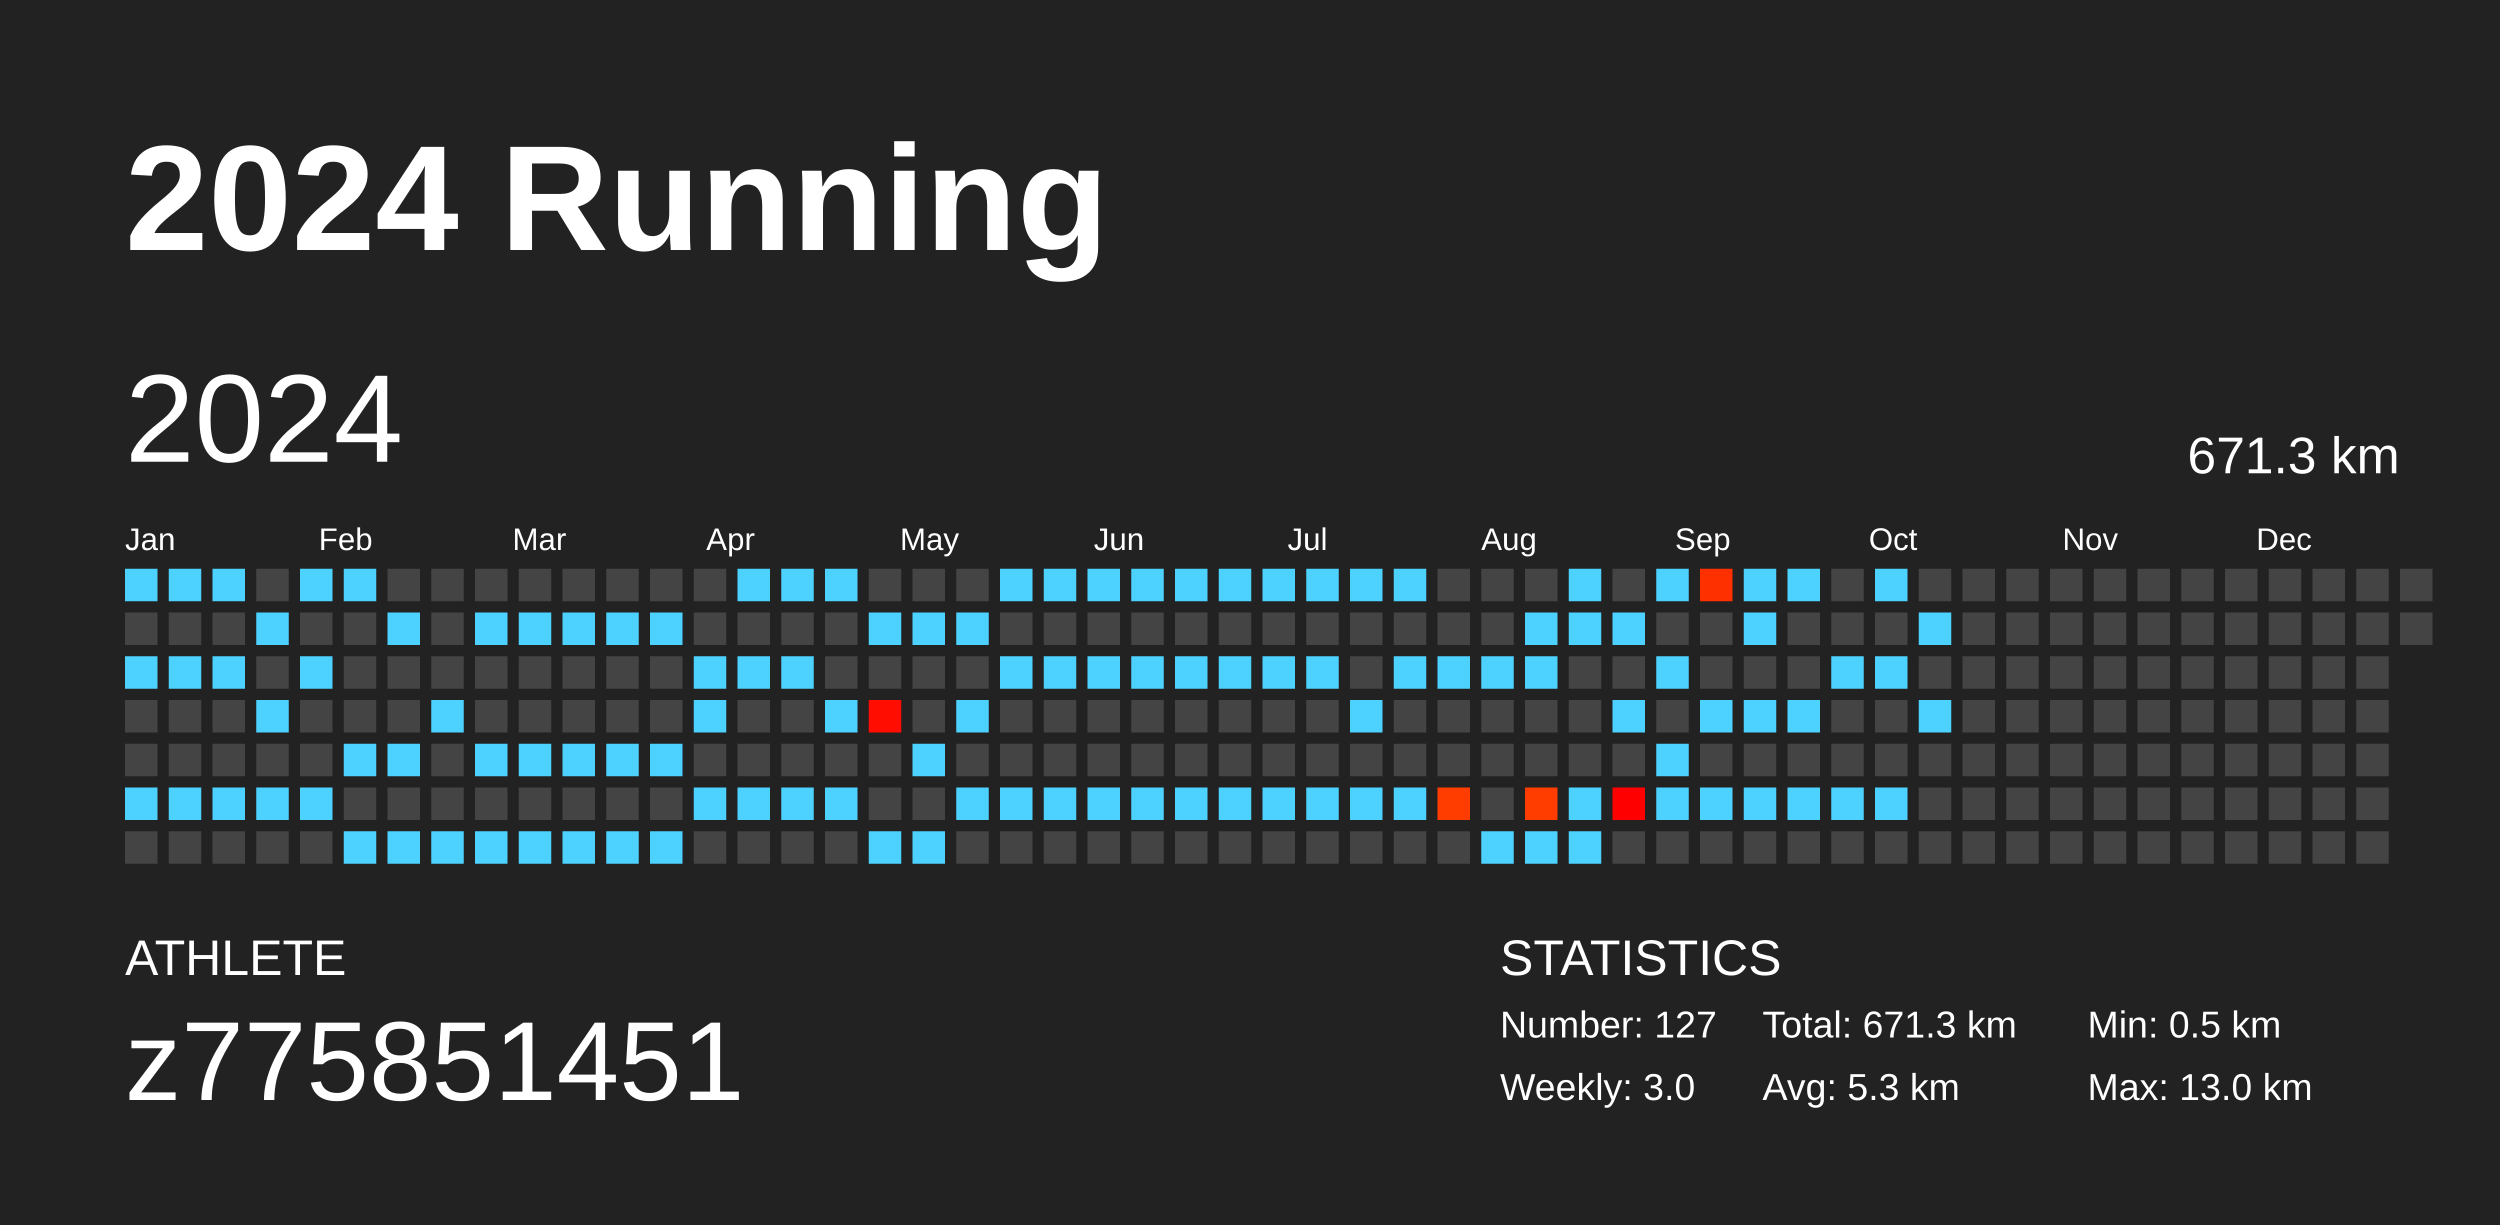
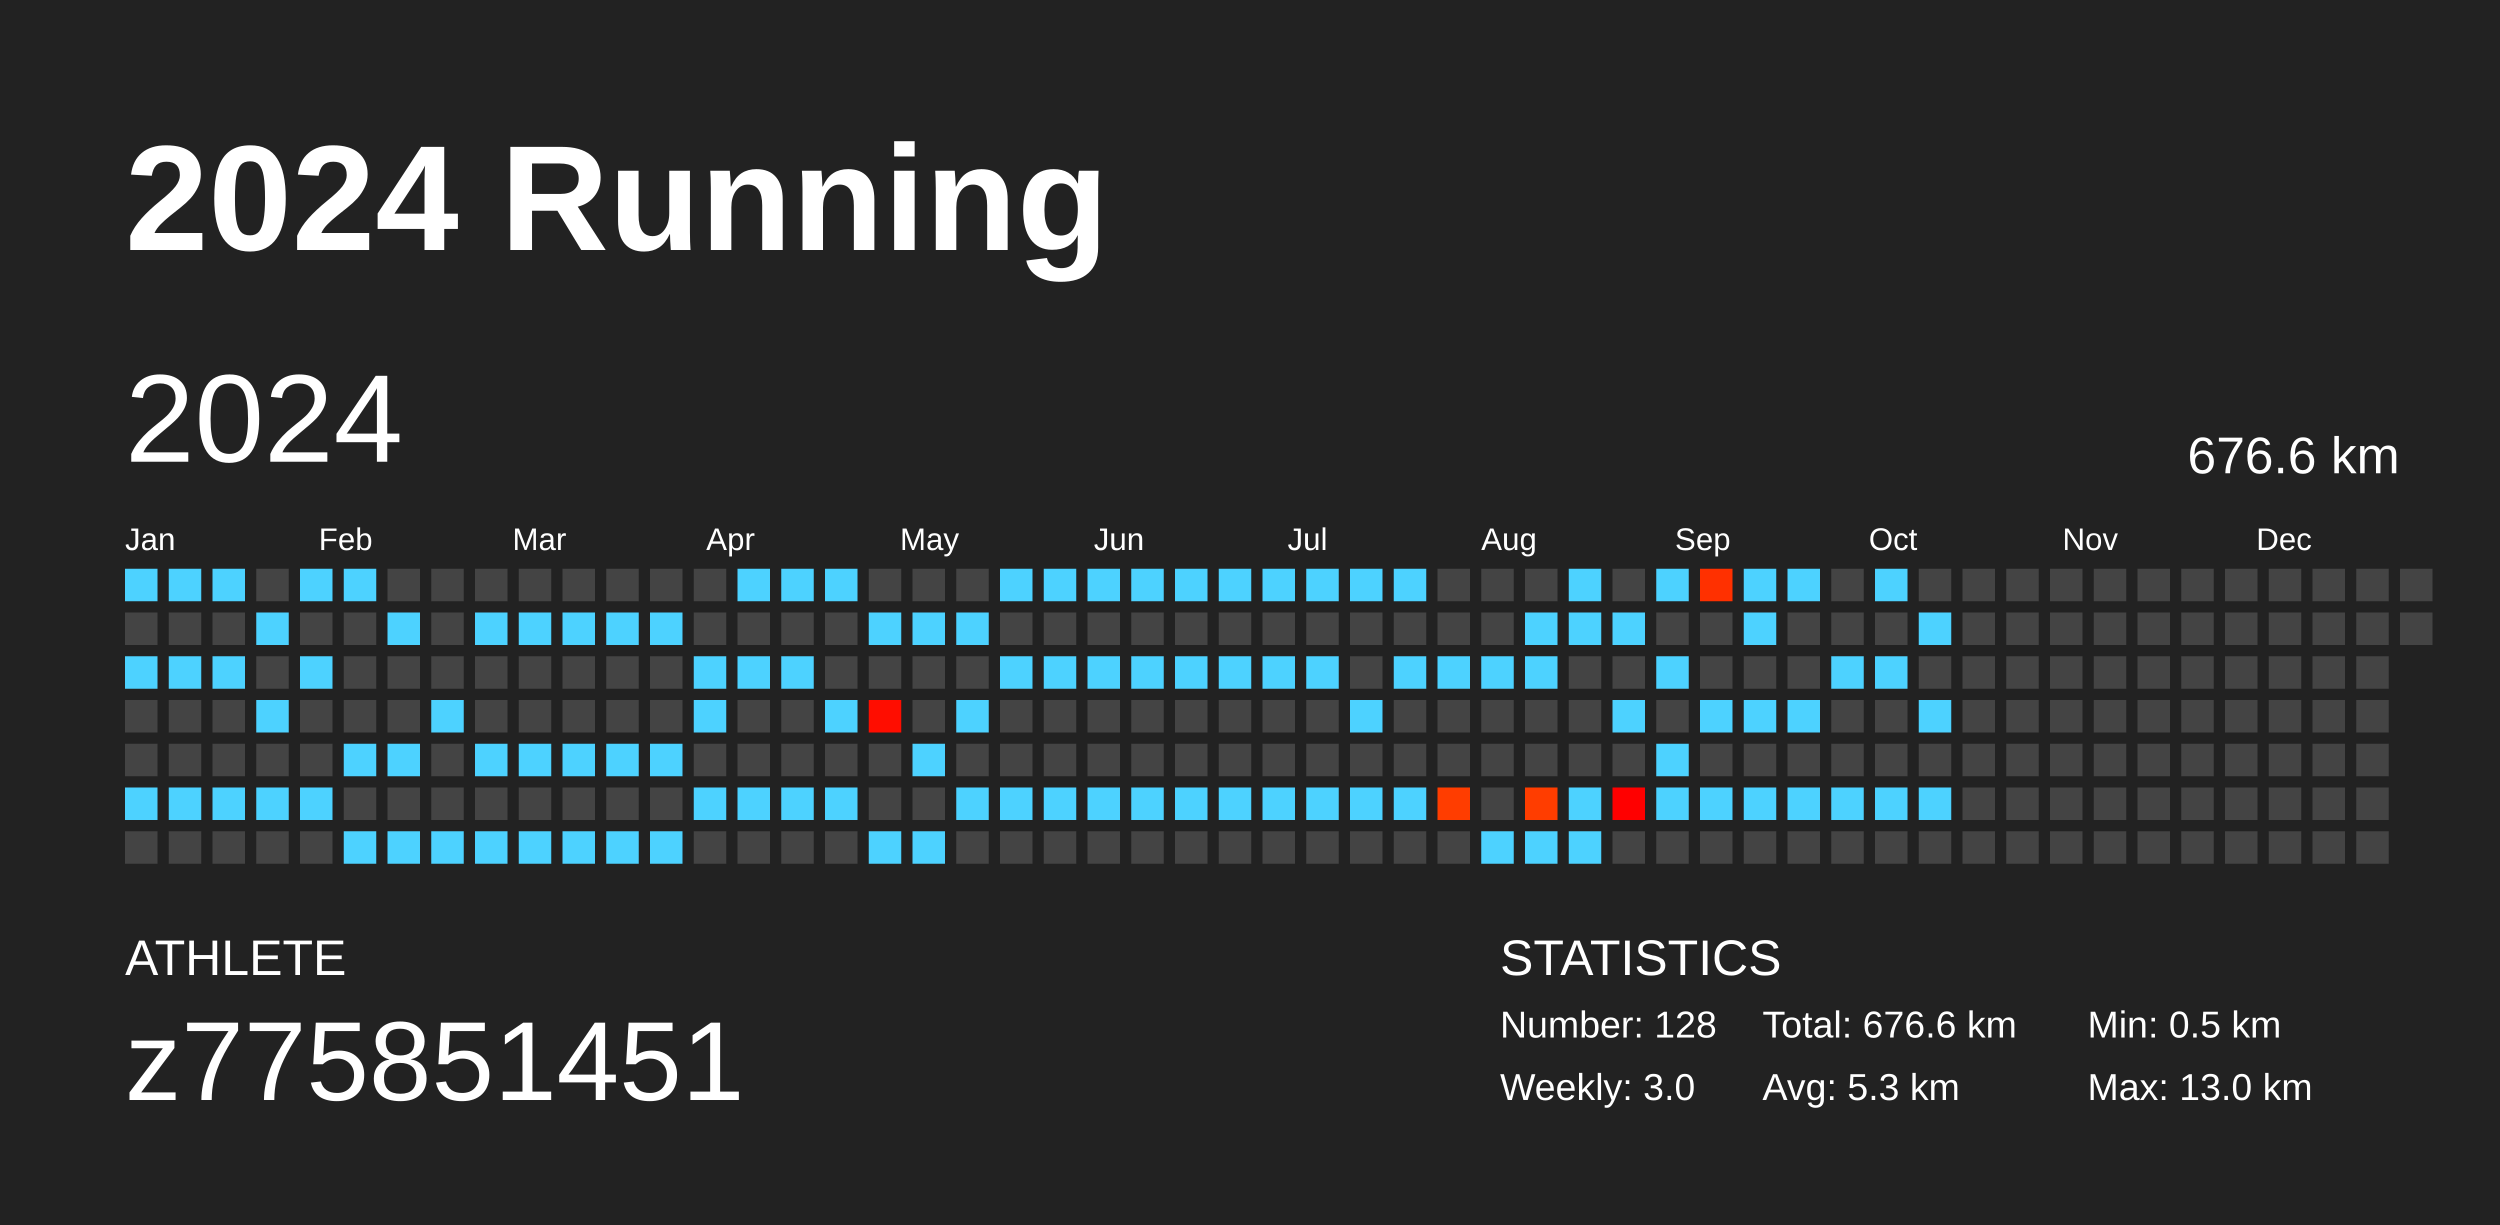
<svg xmlns="http://www.w3.org/2000/svg" baseProfile="full" height="98mm" version="1.1" viewBox="0,0,200,98" width="200mm">
  <defs />
  <rect fill="#222222" height="98" width="200" x="0" y="0" />
  <text fill="#FFFFFF" style="font-size:12px; font-family:Arial; font-weight:bold;" x="10" y="20">2024 Running</text>
  <text fill="#FFFFFF" style="font-size:4px; font-family:Arial" x="10" y="78">ATHLETE</text>
  <text fill="#FFFFFF" style="font-size:9px; font-family:Arial" x="10" y="88">z775851451</text>
  <text fill="#FFFFFF" style="font-size:4px; font-family:Arial" x="120" y="78">STATISTICS</text>
-   <text fill="#FFFFFF" style="font-size:3px; font-family:Arial" x="120" y="83">Number: 127</text>
+   <text fill="#FFFFFF" style="font-size:3px; font-family:Arial" x="120" y="83">Number: 128</text>
  <text fill="#FFFFFF" style="font-size:3px; font-family:Arial" x="120" y="88">Weekly: 3.0</text>
-   <text fill="#FFFFFF" style="font-size:3px; font-family:Arial" x="141" y="83">Total: 671.3 km</text>
+   <text fill="#FFFFFF" style="font-size:3px; font-family:Arial" x="141" y="83">Total: 676.6 km</text>
  <text fill="#FFFFFF" style="font-size:3px; font-family:Arial" x="141" y="88">Avg: 5.3 km</text>
  <text fill="#FFFFFF" style="font-size:3px; font-family:Arial" x="167" y="83">Min: 0.5 km</text>
  <text fill="#FFFFFF" style="font-size:3px; font-family:Arial" x="167" y="88">Max: 13.0 km</text>
  <text dominant-baseline="hanging" fill="#FFFFFF" style="font-size:10.0px; font-family:Arial;" x="10" y="30">2024</text>
-   <text dominant-baseline="hanging" fill="#FFFFFF" style="font-size:4.125px; font-family:Arial;" x="175" y="35">671.3 km</text>
+   <text dominant-baseline="hanging" fill="#FFFFFF" style="font-size:4.125px; font-family:Arial;" x="175" y="35">676.6 km</text>
  <text fill="#FFFFFF" style="font-size:2.5px; font-family:Arial" x="10.0" y="44">Jan</text>
  <text fill="#FFFFFF" style="font-size:2.5px; font-family:Arial" x="25.5" y="44">Feb</text>
  <text fill="#FFFFFF" style="font-size:2.5px; font-family:Arial" x="41.0" y="44">Mar</text>
  <text fill="#FFFFFF" style="font-size:2.5px; font-family:Arial" x="56.5" y="44">Apr</text>
  <text fill="#FFFFFF" style="font-size:2.5px; font-family:Arial" x="72.0" y="44">May</text>
  <text fill="#FFFFFF" style="font-size:2.5px; font-family:Arial" x="87.5" y="44">Jun</text>
  <text fill="#FFFFFF" style="font-size:2.5px; font-family:Arial" x="103.0" y="44">Jul</text>
  <text fill="#FFFFFF" style="font-size:2.5px; font-family:Arial" x="118.5" y="44">Aug</text>
  <text fill="#FFFFFF" style="font-size:2.5px; font-family:Arial" x="134.0" y="44">Sep</text>
  <text fill="#FFFFFF" style="font-size:2.5px; font-family:Arial" x="149.5" y="44">Oct</text>
  <text fill="#FFFFFF" style="font-size:2.5px; font-family:Arial" x="165.0" y="44">Nov</text>
  <text fill="#FFFFFF" style="font-size:2.5px; font-family:Arial" x="180.5" y="44">Dec</text>
  <rect fill="#4dd2ff" height="2.6" width="2.6" x="10.0" y="45.5" />
  <rect fill="#444444" height="2.6" width="2.6" x="10.0" y="49.0" />
  <rect fill="#4dd2ff" height="2.6" width="2.6" x="10.0" y="52.5" />
  <rect fill="#444444" height="2.6" width="2.6" x="10.0" y="56.0" />
  <rect fill="#444444" height="2.6" width="2.6" x="10.0" y="59.5" />
  <rect fill="#4dd2ff" height="2.6" width="2.6" x="10.0" y="63.0" />
  <rect fill="#444444" height="2.6" width="2.6" x="10.0" y="66.5" />
  <rect fill="#4dd2ff" height="2.6" width="2.6" x="13.5" y="45.5" />
  <rect fill="#444444" height="2.6" width="2.6" x="13.5" y="49.0" />
  <rect fill="#4dd2ff" height="2.6" width="2.6" x="13.5" y="52.5" />
  <rect fill="#444444" height="2.6" width="2.6" x="13.5" y="56.0" />
  <rect fill="#444444" height="2.6" width="2.6" x="13.5" y="59.5" />
  <rect fill="#4dd2ff" height="2.6" width="2.6" x="13.5" y="63.0" />
  <rect fill="#444444" height="2.6" width="2.6" x="13.5" y="66.5" />
  <rect fill="#4dd2ff" height="2.6" width="2.6" x="17.0" y="45.5" />
  <rect fill="#444444" height="2.6" width="2.6" x="17.0" y="49.0" />
  <rect fill="#4dd2ff" height="2.6" width="2.6" x="17.0" y="52.5" />
  <rect fill="#444444" height="2.6" width="2.6" x="17.0" y="56.0" />
  <rect fill="#444444" height="2.6" width="2.6" x="17.0" y="59.5" />
  <rect fill="#4dd2ff" height="2.6" width="2.6" x="17.0" y="63.0" />
  <rect fill="#444444" height="2.6" width="2.6" x="17.0" y="66.5" />
  <rect fill="#444444" height="2.6" width="2.6" x="20.5" y="45.5" />
  <rect fill="#4dd2ff" height="2.6" width="2.6" x="20.5" y="49.0" />
  <rect fill="#444444" height="2.6" width="2.6" x="20.5" y="52.5" />
  <rect fill="#4dd2ff" height="2.6" width="2.6" x="20.5" y="56.0" />
  <rect fill="#444444" height="2.6" width="2.6" x="20.5" y="59.5" />
  <rect fill="#4dd2ff" height="2.6" width="2.6" x="20.5" y="63.0" />
  <rect fill="#444444" height="2.6" width="2.6" x="20.5" y="66.5" />
  <rect fill="#4dd2ff" height="2.6" width="2.6" x="24.0" y="45.5" />
  <rect fill="#444444" height="2.6" width="2.6" x="24.0" y="49.0" />
  <rect fill="#4dd2ff" height="2.6" width="2.6" x="24.0" y="52.5" />
  <rect fill="#444444" height="2.6" width="2.6" x="24.0" y="56.0" />
  <rect fill="#444444" height="2.6" width="2.6" x="24.0" y="59.5" />
  <rect fill="#4dd2ff" height="2.6" width="2.6" x="24.0" y="63.0" />
  <rect fill="#444444" height="2.6" width="2.6" x="24.0" y="66.5" />
  <rect fill="#4dd2ff" height="2.6" width="2.6" x="27.5" y="45.5" />
  <rect fill="#444444" height="2.6" width="2.6" x="27.5" y="49.0" />
  <rect fill="#444444" height="2.6" width="2.6" x="27.5" y="52.5" />
  <rect fill="#444444" height="2.6" width="2.6" x="27.5" y="56.0" />
  <rect fill="#4dd2ff" height="2.6" width="2.6" x="27.5" y="59.5" />
  <rect fill="#444444" height="2.6" width="2.6" x="27.5" y="63.0" />
  <rect fill="#4dd2ff" height="2.6" width="2.6" x="27.5" y="66.5" />
  <rect fill="#444444" height="2.6" width="2.6" x="31.0" y="45.5" />
  <rect fill="#4dd2ff" height="2.6" width="2.6" x="31.0" y="49.0" />
  <rect fill="#444444" height="2.6" width="2.6" x="31.0" y="52.5" />
  <rect fill="#444444" height="2.6" width="2.6" x="31.0" y="56.0" />
  <rect fill="#4dd2ff" height="2.6" width="2.6" x="31.0" y="59.5" />
  <rect fill="#444444" height="2.6" width="2.6" x="31.0" y="63.0" />
  <rect fill="#4dd2ff" height="2.6" width="2.6" x="31.0" y="66.5" />
  <rect fill="#444444" height="2.6" width="2.6" x="34.5" y="45.5" />
  <rect fill="#444444" height="2.6" width="2.6" x="34.5" y="49.0" />
  <rect fill="#444444" height="2.6" width="2.6" x="34.5" y="52.5" />
  <rect fill="#4dd2ff" height="2.6" width="2.6" x="34.5" y="56.0" />
  <rect fill="#444444" height="2.6" width="2.6" x="34.5" y="59.5" />
  <rect fill="#444444" height="2.6" width="2.6" x="34.5" y="63.0" />
  <rect fill="#4dd2ff" height="2.6" width="2.6" x="34.5" y="66.5" />
  <rect fill="#444444" height="2.6" width="2.6" x="38.0" y="45.5" />
  <rect fill="#4dd2ff" height="2.6" width="2.6" x="38.0" y="49.0" />
  <rect fill="#444444" height="2.6" width="2.6" x="38.0" y="52.5" />
  <rect fill="#444444" height="2.6" width="2.6" x="38.0" y="56.0" />
  <rect fill="#4dd2ff" height="2.6" width="2.6" x="38.0" y="59.5" />
  <rect fill="#444444" height="2.6" width="2.6" x="38.0" y="63.0" />
  <rect fill="#4dd2ff" height="2.6" width="2.6" x="38.0" y="66.5" />
  <rect fill="#444444" height="2.6" width="2.6" x="41.5" y="45.5" />
  <rect fill="#4dd2ff" height="2.6" width="2.6" x="41.5" y="49.0" />
  <rect fill="#444444" height="2.6" width="2.6" x="41.5" y="52.5" />
  <rect fill="#444444" height="2.6" width="2.6" x="41.5" y="56.0" />
  <rect fill="#4dd2ff" height="2.6" width="2.6" x="41.5" y="59.5" />
  <rect fill="#444444" height="2.6" width="2.6" x="41.5" y="63.0" />
  <rect fill="#4dd2ff" height="2.6" width="2.6" x="41.5" y="66.5" />
  <rect fill="#444444" height="2.6" width="2.6" x="45.0" y="45.5" />
  <rect fill="#4dd2ff" height="2.6" width="2.6" x="45.0" y="49.0" />
  <rect fill="#444444" height="2.6" width="2.6" x="45.0" y="52.5" />
  <rect fill="#444444" height="2.6" width="2.6" x="45.0" y="56.0" />
  <rect fill="#4dd2ff" height="2.6" width="2.6" x="45.0" y="59.5" />
  <rect fill="#444444" height="2.6" width="2.6" x="45.0" y="63.0" />
  <rect fill="#4dd2ff" height="2.6" width="2.6" x="45.0" y="66.5" />
  <rect fill="#444444" height="2.6" width="2.6" x="48.5" y="45.5" />
  <rect fill="#4dd2ff" height="2.6" width="2.6" x="48.5" y="49.0" />
  <rect fill="#444444" height="2.6" width="2.6" x="48.5" y="52.5" />
  <rect fill="#444444" height="2.6" width="2.6" x="48.5" y="56.0" />
  <rect fill="#4dd2ff" height="2.6" width="2.6" x="48.5" y="59.5" />
  <rect fill="#444444" height="2.6" width="2.6" x="48.5" y="63.0" />
  <rect fill="#4dd2ff" height="2.6" width="2.6" x="48.5" y="66.5" />
  <rect fill="#444444" height="2.6" width="2.6" x="52.0" y="45.5" />
  <rect fill="#4dd2ff" height="2.6" width="2.6" x="52.0" y="49.0" />
  <rect fill="#444444" height="2.6" width="2.6" x="52.0" y="52.5" />
  <rect fill="#444444" height="2.6" width="2.6" x="52.0" y="56.0" />
  <rect fill="#4dd2ff" height="2.6" width="2.6" x="52.0" y="59.5" />
  <rect fill="#444444" height="2.6" width="2.6" x="52.0" y="63.0" />
  <rect fill="#4dd2ff" height="2.6" width="2.6" x="52.0" y="66.5" />
  <rect fill="#444444" height="2.6" width="2.6" x="55.5" y="45.5" />
  <rect fill="#444444" height="2.6" width="2.6" x="55.5" y="49.0" />
  <rect fill="#4dd2ff" height="2.6" width="2.6" x="55.5" y="52.5" />
  <rect fill="#4dd2ff" height="2.6" width="2.6" x="55.5" y="56.0" />
  <rect fill="#444444" height="2.6" width="2.6" x="55.5" y="59.5" />
  <rect fill="#4dd2ff" height="2.6" width="2.6" x="55.5" y="63.0" />
  <rect fill="#444444" height="2.6" width="2.6" x="55.5" y="66.5" />
  <rect fill="#4dd2ff" height="2.6" width="2.6" x="59.0" y="45.5" />
  <rect fill="#444444" height="2.6" width="2.6" x="59.0" y="49.0" />
  <rect fill="#4dd2ff" height="2.6" width="2.6" x="59.0" y="52.5" />
  <rect fill="#444444" height="2.6" width="2.6" x="59.0" y="56.0" />
  <rect fill="#444444" height="2.6" width="2.6" x="59.0" y="59.5" />
  <rect fill="#4dd2ff" height="2.6" width="2.6" x="59.0" y="63.0" />
  <rect fill="#444444" height="2.6" width="2.6" x="59.0" y="66.5" />
  <rect fill="#4dd2ff" height="2.6" width="2.6" x="62.5" y="45.5" />
  <rect fill="#444444" height="2.6" width="2.6" x="62.5" y="49.0" />
  <rect fill="#4dd2ff" height="2.6" width="2.6" x="62.5" y="52.5" />
  <rect fill="#444444" height="2.6" width="2.6" x="62.5" y="56.0" />
  <rect fill="#444444" height="2.6" width="2.6" x="62.5" y="59.5" />
  <rect fill="#4dd2ff" height="2.6" width="2.6" x="62.5" y="63.0" />
  <rect fill="#444444" height="2.6" width="2.6" x="62.5" y="66.5" />
  <rect fill="#4dd2ff" height="2.6" width="2.6" x="66.0" y="45.5" />
  <rect fill="#444444" height="2.6" width="2.6" x="66.0" y="49.0" />
  <rect fill="#444444" height="2.6" width="2.6" x="66.0" y="52.5" />
  <rect fill="#4dd2ff" height="2.6" width="2.6" x="66.0" y="56.0" />
  <rect fill="#444444" height="2.6" width="2.6" x="66.0" y="59.5" />
  <rect fill="#4dd2ff" height="2.6" width="2.6" x="66.0" y="63.0" />
  <rect fill="#444444" height="2.6" width="2.6" x="66.0" y="66.5" />
  <rect fill="#444444" height="2.6" width="2.6" x="69.5" y="45.5" />
  <rect fill="#4dd2ff" height="2.6" width="2.6" x="69.5" y="49.0" />
  <rect fill="#444444" height="2.6" width="2.6" x="69.5" y="52.5" />
  <rect fill="#ff0d00" height="2.6" width="2.6" x="69.5" y="56.0" />
  <rect fill="#444444" height="2.6" width="2.6" x="69.5" y="59.5" />
  <rect fill="#444444" height="2.6" width="2.6" x="69.5" y="63.0" />
  <rect fill="#4dd2ff" height="2.6" width="2.6" x="69.5" y="66.5" />
  <rect fill="#444444" height="2.6" width="2.6" x="73.0" y="45.5" />
  <rect fill="#4dd2ff" height="2.6" width="2.6" x="73.0" y="49.0" />
  <rect fill="#444444" height="2.6" width="2.6" x="73.0" y="52.5" />
  <rect fill="#444444" height="2.6" width="2.6" x="73.0" y="56.0" />
  <rect fill="#4dd2ff" height="2.6" width="2.6" x="73.0" y="59.5" />
  <rect fill="#444444" height="2.6" width="2.6" x="73.0" y="63.0" />
  <rect fill="#4dd2ff" height="2.6" width="2.6" x="73.0" y="66.5" />
  <rect fill="#444444" height="2.6" width="2.6" x="76.5" y="45.5" />
  <rect fill="#4dd2ff" height="2.6" width="2.6" x="76.5" y="49.0" />
  <rect fill="#444444" height="2.6" width="2.6" x="76.5" y="52.5" />
  <rect fill="#4dd2ff" height="2.6" width="2.6" x="76.5" y="56.0" />
  <rect fill="#444444" height="2.6" width="2.6" x="76.5" y="59.5" />
  <rect fill="#4dd2ff" height="2.6" width="2.6" x="76.5" y="63.0" />
  <rect fill="#444444" height="2.6" width="2.6" x="76.5" y="66.5" />
  <rect fill="#4dd2ff" height="2.6" width="2.6" x="80.0" y="45.5" />
  <rect fill="#444444" height="2.6" width="2.6" x="80.0" y="49.0" />
  <rect fill="#4dd2ff" height="2.6" width="2.6" x="80.0" y="52.5" />
  <rect fill="#444444" height="2.6" width="2.6" x="80.0" y="56.0" />
  <rect fill="#444444" height="2.6" width="2.6" x="80.0" y="59.5" />
  <rect fill="#4dd2ff" height="2.6" width="2.6" x="80.0" y="63.0" />
  <rect fill="#444444" height="2.6" width="2.6" x="80.0" y="66.5" />
  <rect fill="#4dd2ff" height="2.6" width="2.6" x="83.5" y="45.5" />
  <rect fill="#444444" height="2.6" width="2.6" x="83.5" y="49.0" />
  <rect fill="#4dd2ff" height="2.6" width="2.6" x="83.5" y="52.5" />
  <rect fill="#444444" height="2.6" width="2.6" x="83.5" y="56.0" />
  <rect fill="#444444" height="2.6" width="2.6" x="83.5" y="59.5" />
  <rect fill="#4dd2ff" height="2.6" width="2.6" x="83.5" y="63.0" />
  <rect fill="#444444" height="2.6" width="2.6" x="83.5" y="66.5" />
  <rect fill="#4dd2ff" height="2.6" width="2.6" x="87.0" y="45.5" />
  <rect fill="#444444" height="2.6" width="2.6" x="87.0" y="49.0" />
  <rect fill="#4dd2ff" height="2.6" width="2.6" x="87.0" y="52.5" />
  <rect fill="#444444" height="2.6" width="2.6" x="87.0" y="56.0" />
  <rect fill="#444444" height="2.6" width="2.6" x="87.0" y="59.5" />
  <rect fill="#4dd2ff" height="2.6" width="2.6" x="87.0" y="63.0" />
  <rect fill="#444444" height="2.6" width="2.6" x="87.0" y="66.5" />
  <rect fill="#4dd2ff" height="2.6" width="2.6" x="90.5" y="45.5" />
  <rect fill="#444444" height="2.6" width="2.6" x="90.5" y="49.0" />
  <rect fill="#4dd2ff" height="2.6" width="2.6" x="90.5" y="52.5" />
  <rect fill="#444444" height="2.6" width="2.6" x="90.5" y="56.0" />
  <rect fill="#444444" height="2.6" width="2.6" x="90.5" y="59.5" />
  <rect fill="#4dd2ff" height="2.6" width="2.6" x="90.5" y="63.0" />
  <rect fill="#444444" height="2.6" width="2.6" x="90.5" y="66.5" />
  <rect fill="#4dd2ff" height="2.6" width="2.6" x="94.0" y="45.5" />
  <rect fill="#444444" height="2.6" width="2.6" x="94.0" y="49.0" />
  <rect fill="#4dd2ff" height="2.6" width="2.6" x="94.0" y="52.5" />
  <rect fill="#444444" height="2.6" width="2.6" x="94.0" y="56.0" />
  <rect fill="#444444" height="2.6" width="2.6" x="94.0" y="59.5" />
  <rect fill="#4dd2ff" height="2.6" width="2.6" x="94.0" y="63.0" />
  <rect fill="#444444" height="2.6" width="2.6" x="94.0" y="66.5" />
  <rect fill="#4dd2ff" height="2.6" width="2.6" x="97.5" y="45.5" />
  <rect fill="#444444" height="2.6" width="2.6" x="97.5" y="49.0" />
  <rect fill="#4dd2ff" height="2.6" width="2.6" x="97.5" y="52.5" />
  <rect fill="#444444" height="2.6" width="2.6" x="97.5" y="56.0" />
  <rect fill="#444444" height="2.6" width="2.6" x="97.5" y="59.5" />
  <rect fill="#4dd2ff" height="2.6" width="2.6" x="97.5" y="63.0" />
  <rect fill="#444444" height="2.6" width="2.6" x="97.5" y="66.5" />
  <rect fill="#4dd2ff" height="2.6" width="2.6" x="101.0" y="45.5" />
  <rect fill="#444444" height="2.6" width="2.6" x="101.0" y="49.0" />
  <rect fill="#4dd2ff" height="2.6" width="2.6" x="101.0" y="52.5" />
  <rect fill="#444444" height="2.6" width="2.6" x="101.0" y="56.0" />
  <rect fill="#444444" height="2.6" width="2.6" x="101.0" y="59.5" />
  <rect fill="#4dd2ff" height="2.6" width="2.6" x="101.0" y="63.0" />
  <rect fill="#444444" height="2.6" width="2.6" x="101.0" y="66.5" />
  <rect fill="#4dd2ff" height="2.6" width="2.6" x="104.5" y="45.5" />
  <rect fill="#444444" height="2.6" width="2.6" x="104.5" y="49.0" />
  <rect fill="#4dd2ff" height="2.6" width="2.6" x="104.5" y="52.5" />
  <rect fill="#444444" height="2.6" width="2.6" x="104.5" y="56.0" />
  <rect fill="#444444" height="2.6" width="2.6" x="104.5" y="59.5" />
  <rect fill="#4dd2ff" height="2.6" width="2.6" x="104.5" y="63.0" />
  <rect fill="#444444" height="2.6" width="2.6" x="104.5" y="66.5" />
  <rect fill="#4dd2ff" height="2.6" width="2.6" x="108.0" y="45.5" />
  <rect fill="#444444" height="2.6" width="2.6" x="108.0" y="49.0" />
  <rect fill="#444444" height="2.6" width="2.6" x="108.0" y="52.5" />
  <rect fill="#4dd2ff" height="2.6" width="2.6" x="108.0" y="56.0" />
  <rect fill="#444444" height="2.6" width="2.6" x="108.0" y="59.5" />
  <rect fill="#4dd2ff" height="2.6" width="2.6" x="108.0" y="63.0" />
  <rect fill="#444444" height="2.6" width="2.6" x="108.0" y="66.5" />
  <rect fill="#4dd2ff" height="2.6" width="2.6" x="111.5" y="45.5" />
  <rect fill="#444444" height="2.6" width="2.6" x="111.5" y="49.0" />
  <rect fill="#4dd2ff" height="2.6" width="2.6" x="111.5" y="52.5" />
  <rect fill="#444444" height="2.6" width="2.6" x="111.5" y="56.0" />
  <rect fill="#444444" height="2.6" width="2.6" x="111.5" y="59.5" />
  <rect fill="#4dd2ff" height="2.6" width="2.6" x="111.5" y="63.0" />
  <rect fill="#444444" height="2.6" width="2.6" x="111.5" y="66.5" />
  <rect fill="#444444" height="2.6" width="2.6" x="115.0" y="45.5" />
  <rect fill="#444444" height="2.6" width="2.6" x="115.0" y="49.0" />
  <rect fill="#4dd2ff" height="2.6" width="2.6" x="115.0" y="52.5" />
  <rect fill="#444444" height="2.6" width="2.6" x="115.0" y="56.0" />
  <rect fill="#444444" height="2.6" width="2.6" x="115.0" y="59.5" />
  <rect fill="#ff3d00" height="2.6" width="2.6" x="115.0" y="63.0" />
  <rect fill="#444444" height="2.6" width="2.6" x="115.0" y="66.5" />
  <rect fill="#444444" height="2.6" width="2.6" x="118.5" y="45.5" />
  <rect fill="#444444" height="2.6" width="2.6" x="118.5" y="49.0" />
  <rect fill="#4dd2ff" height="2.6" width="2.6" x="118.5" y="52.5" />
  <rect fill="#444444" height="2.6" width="2.6" x="118.5" y="56.0" />
  <rect fill="#444444" height="2.6" width="2.6" x="118.5" y="59.5" />
  <rect fill="#444444" height="2.6" width="2.6" x="118.5" y="63.0" />
  <rect fill="#4dd2ff" height="2.6" width="2.6" x="118.5" y="66.5" />
  <rect fill="#444444" height="2.6" width="2.6" x="122.0" y="45.5" />
  <rect fill="#4dd2ff" height="2.6" width="2.6" x="122.0" y="49.0" />
  <rect fill="#4dd2ff" height="2.6" width="2.6" x="122.0" y="52.5" />
  <rect fill="#444444" height="2.6" width="2.6" x="122.0" y="56.0" />
  <rect fill="#444444" height="2.6" width="2.6" x="122.0" y="59.5" />
  <rect fill="#ff3d00" height="2.6" width="2.6" x="122.0" y="63.0" />
  <rect fill="#4dd2ff" height="2.6" width="2.6" x="122.0" y="66.5" />
  <rect fill="#4dd2ff" height="2.6" width="2.6" x="125.5" y="45.5" />
  <rect fill="#4dd2ff" height="2.6" width="2.6" x="125.5" y="49.0" />
  <rect fill="#444444" height="2.6" width="2.6" x="125.5" y="52.5" />
  <rect fill="#444444" height="2.6" width="2.6" x="125.5" y="56.0" />
  <rect fill="#444444" height="2.6" width="2.6" x="125.5" y="59.5" />
  <rect fill="#4dd2ff" height="2.6" width="2.6" x="125.5" y="63.0" />
  <rect fill="#4dd2ff" height="2.6" width="2.6" x="125.5" y="66.5" />
  <rect fill="#444444" height="2.6" width="2.6" x="129.0" y="45.5" />
  <rect fill="#4dd2ff" height="2.6" width="2.6" x="129.0" y="49.0" />
  <rect fill="#444444" height="2.6" width="2.6" x="129.0" y="52.5" />
  <rect fill="#4dd2ff" height="2.6" width="2.6" x="129.0" y="56.0" />
  <rect fill="#444444" height="2.6" width="2.6" x="129.0" y="59.5" />
  <rect fill="#ff0000" height="2.6" width="2.6" x="129.0" y="63.0" />
  <rect fill="#444444" height="2.6" width="2.6" x="129.0" y="66.5" />
  <rect fill="#4dd2ff" height="2.6" width="2.6" x="132.5" y="45.5" />
  <rect fill="#444444" height="2.6" width="2.6" x="132.5" y="49.0" />
  <rect fill="#4dd2ff" height="2.6" width="2.6" x="132.5" y="52.5" />
  <rect fill="#444444" height="2.6" width="2.6" x="132.5" y="56.0" />
  <rect fill="#4dd2ff" height="2.6" width="2.6" x="132.5" y="59.5" />
  <rect fill="#4dd2ff" height="2.6" width="2.6" x="132.5" y="63.0" />
  <rect fill="#444444" height="2.6" width="2.6" x="132.5" y="66.5" />
  <rect fill="#ff3000" height="2.6" width="2.6" x="136.0" y="45.5" />
  <rect fill="#444444" height="2.6" width="2.6" x="136.0" y="49.0" />
  <rect fill="#444444" height="2.6" width="2.6" x="136.0" y="52.5" />
  <rect fill="#4dd2ff" height="2.6" width="2.6" x="136.0" y="56.0" />
  <rect fill="#444444" height="2.6" width="2.6" x="136.0" y="59.5" />
  <rect fill="#4dd2ff" height="2.6" width="2.6" x="136.0" y="63.0" />
  <rect fill="#444444" height="2.6" width="2.6" x="136.0" y="66.5" />
  <rect fill="#4dd2ff" height="2.6" width="2.6" x="139.5" y="45.5" />
  <rect fill="#4dd2ff" height="2.6" width="2.6" x="139.5" y="49.0" />
  <rect fill="#444444" height="2.6" width="2.6" x="139.5" y="52.5" />
  <rect fill="#4dd2ff" height="2.6" width="2.6" x="139.5" y="56.0" />
  <rect fill="#444444" height="2.6" width="2.6" x="139.5" y="59.5" />
  <rect fill="#4dd2ff" height="2.6" width="2.6" x="139.5" y="63.0" />
  <rect fill="#444444" height="2.6" width="2.6" x="139.5" y="66.5" />
  <rect fill="#4dd2ff" height="2.6" width="2.6" x="143.0" y="45.5" />
  <rect fill="#444444" height="2.6" width="2.6" x="143.0" y="49.0" />
  <rect fill="#444444" height="2.6" width="2.6" x="143.0" y="52.5" />
  <rect fill="#4dd2ff" height="2.6" width="2.6" x="143.0" y="56.0" />
  <rect fill="#444444" height="2.6" width="2.6" x="143.0" y="59.5" />
  <rect fill="#4dd2ff" height="2.6" width="2.6" x="143.0" y="63.0" />
  <rect fill="#444444" height="2.6" width="2.6" x="143.0" y="66.5" />
  <rect fill="#444444" height="2.6" width="2.6" x="146.5" y="45.5" />
  <rect fill="#444444" height="2.6" width="2.6" x="146.5" y="49.0" />
  <rect fill="#4dd2ff" height="2.6" width="2.6" x="146.5" y="52.5" />
  <rect fill="#444444" height="2.6" width="2.6" x="146.5" y="56.0" />
  <rect fill="#444444" height="2.6" width="2.6" x="146.5" y="59.5" />
  <rect fill="#4dd2ff" height="2.6" width="2.6" x="146.5" y="63.0" />
  <rect fill="#444444" height="2.6" width="2.6" x="146.5" y="66.5" />
  <rect fill="#4dd2ff" height="2.6" width="2.6" x="150.0" y="45.5" />
  <rect fill="#444444" height="2.6" width="2.6" x="150.0" y="49.0" />
  <rect fill="#4dd2ff" height="2.6" width="2.6" x="150.0" y="52.5" />
  <rect fill="#444444" height="2.6" width="2.6" x="150.0" y="56.0" />
  <rect fill="#444444" height="2.6" width="2.6" x="150.0" y="59.5" />
  <rect fill="#4dd2ff" height="2.6" width="2.6" x="150.0" y="63.0" />
  <rect fill="#444444" height="2.6" width="2.6" x="150.0" y="66.5" />
  <rect fill="#444444" height="2.6" width="2.6" x="153.5" y="45.5" />
  <rect fill="#4dd2ff" height="2.6" width="2.6" x="153.5" y="49.0" />
  <rect fill="#444444" height="2.6" width="2.6" x="153.5" y="52.5" />
  <rect fill="#4dd2ff" height="2.6" width="2.6" x="153.5" y="56.0" />
  <rect fill="#444444" height="2.6" width="2.6" x="153.5" y="59.5" />
-   <rect fill="#444444" height="2.6" width="2.6" x="153.5" y="63.0" />
+   <rect fill="#4dd2ff" height="2.6" width="2.6" x="153.5" y="63.0" />
  <rect fill="#444444" height="2.6" width="2.6" x="153.5" y="66.5" />
  <rect fill="#444444" height="2.6" width="2.6" x="157.0" y="45.5" />
  <rect fill="#444444" height="2.6" width="2.6" x="157.0" y="49.0" />
  <rect fill="#444444" height="2.6" width="2.6" x="157.0" y="52.5" />
  <rect fill="#444444" height="2.6" width="2.6" x="157.0" y="56.0" />
  <rect fill="#444444" height="2.6" width="2.6" x="157.0" y="59.5" />
  <rect fill="#444444" height="2.6" width="2.6" x="157.0" y="63.0" />
  <rect fill="#444444" height="2.6" width="2.6" x="157.0" y="66.5" />
  <rect fill="#444444" height="2.6" width="2.6" x="160.5" y="45.5" />
  <rect fill="#444444" height="2.6" width="2.6" x="160.5" y="49.0" />
  <rect fill="#444444" height="2.6" width="2.6" x="160.5" y="52.5" />
  <rect fill="#444444" height="2.6" width="2.6" x="160.5" y="56.0" />
  <rect fill="#444444" height="2.6" width="2.6" x="160.5" y="59.5" />
  <rect fill="#444444" height="2.6" width="2.6" x="160.5" y="63.0" />
  <rect fill="#444444" height="2.6" width="2.6" x="160.5" y="66.5" />
  <rect fill="#444444" height="2.6" width="2.6" x="164.0" y="45.5" />
  <rect fill="#444444" height="2.6" width="2.6" x="164.0" y="49.0" />
  <rect fill="#444444" height="2.6" width="2.6" x="164.0" y="52.5" />
  <rect fill="#444444" height="2.6" width="2.6" x="164.0" y="56.0" />
  <rect fill="#444444" height="2.6" width="2.6" x="164.0" y="59.5" />
  <rect fill="#444444" height="2.6" width="2.6" x="164.0" y="63.0" />
  <rect fill="#444444" height="2.6" width="2.6" x="164.0" y="66.5" />
  <rect fill="#444444" height="2.6" width="2.6" x="167.5" y="45.5" />
  <rect fill="#444444" height="2.6" width="2.6" x="167.5" y="49.0" />
  <rect fill="#444444" height="2.6" width="2.6" x="167.5" y="52.5" />
  <rect fill="#444444" height="2.6" width="2.6" x="167.5" y="56.0" />
  <rect fill="#444444" height="2.6" width="2.6" x="167.5" y="59.5" />
  <rect fill="#444444" height="2.6" width="2.6" x="167.5" y="63.0" />
  <rect fill="#444444" height="2.6" width="2.6" x="167.5" y="66.5" />
  <rect fill="#444444" height="2.6" width="2.6" x="171.0" y="45.5" />
  <rect fill="#444444" height="2.6" width="2.6" x="171.0" y="49.0" />
  <rect fill="#444444" height="2.6" width="2.6" x="171.0" y="52.5" />
  <rect fill="#444444" height="2.6" width="2.6" x="171.0" y="56.0" />
  <rect fill="#444444" height="2.6" width="2.6" x="171.0" y="59.5" />
  <rect fill="#444444" height="2.6" width="2.6" x="171.0" y="63.0" />
  <rect fill="#444444" height="2.6" width="2.6" x="171.0" y="66.5" />
  <rect fill="#444444" height="2.6" width="2.6" x="174.5" y="45.5" />
  <rect fill="#444444" height="2.6" width="2.6" x="174.5" y="49.0" />
  <rect fill="#444444" height="2.6" width="2.6" x="174.5" y="52.5" />
  <rect fill="#444444" height="2.6" width="2.6" x="174.5" y="56.0" />
  <rect fill="#444444" height="2.6" width="2.6" x="174.5" y="59.5" />
  <rect fill="#444444" height="2.6" width="2.6" x="174.5" y="63.0" />
  <rect fill="#444444" height="2.6" width="2.6" x="174.5" y="66.5" />
  <rect fill="#444444" height="2.6" width="2.6" x="178.0" y="45.5" />
  <rect fill="#444444" height="2.6" width="2.6" x="178.0" y="49.0" />
  <rect fill="#444444" height="2.6" width="2.6" x="178.0" y="52.5" />
  <rect fill="#444444" height="2.6" width="2.6" x="178.0" y="56.0" />
  <rect fill="#444444" height="2.6" width="2.6" x="178.0" y="59.5" />
  <rect fill="#444444" height="2.6" width="2.6" x="178.0" y="63.0" />
  <rect fill="#444444" height="2.6" width="2.6" x="178.0" y="66.5" />
  <rect fill="#444444" height="2.6" width="2.6" x="181.5" y="45.5" />
  <rect fill="#444444" height="2.6" width="2.6" x="181.5" y="49.0" />
  <rect fill="#444444" height="2.6" width="2.6" x="181.5" y="52.5" />
  <rect fill="#444444" height="2.6" width="2.6" x="181.5" y="56.0" />
  <rect fill="#444444" height="2.6" width="2.6" x="181.5" y="59.5" />
  <rect fill="#444444" height="2.6" width="2.6" x="181.5" y="63.0" />
  <rect fill="#444444" height="2.6" width="2.6" x="181.5" y="66.5" />
  <rect fill="#444444" height="2.6" width="2.6" x="185.0" y="45.5" />
  <rect fill="#444444" height="2.6" width="2.6" x="185.0" y="49.0" />
  <rect fill="#444444" height="2.6" width="2.6" x="185.0" y="52.5" />
  <rect fill="#444444" height="2.6" width="2.6" x="185.0" y="56.0" />
  <rect fill="#444444" height="2.6" width="2.6" x="185.0" y="59.5" />
  <rect fill="#444444" height="2.6" width="2.6" x="185.0" y="63.0" />
  <rect fill="#444444" height="2.6" width="2.6" x="185.0" y="66.5" />
  <rect fill="#444444" height="2.6" width="2.6" x="188.5" y="45.5" />
  <rect fill="#444444" height="2.6" width="2.6" x="188.5" y="49.0" />
  <rect fill="#444444" height="2.6" width="2.6" x="188.5" y="52.5" />
  <rect fill="#444444" height="2.6" width="2.6" x="188.5" y="56.0" />
  <rect fill="#444444" height="2.6" width="2.6" x="188.5" y="59.5" />
  <rect fill="#444444" height="2.6" width="2.6" x="188.5" y="63.0" />
  <rect fill="#444444" height="2.6" width="2.6" x="188.5" y="66.5" />
  <rect fill="#444444" height="2.6" width="2.6" x="192.0" y="45.5" />
  <rect fill="#444444" height="2.6" width="2.6" x="192.0" y="49.0" />
</svg>
